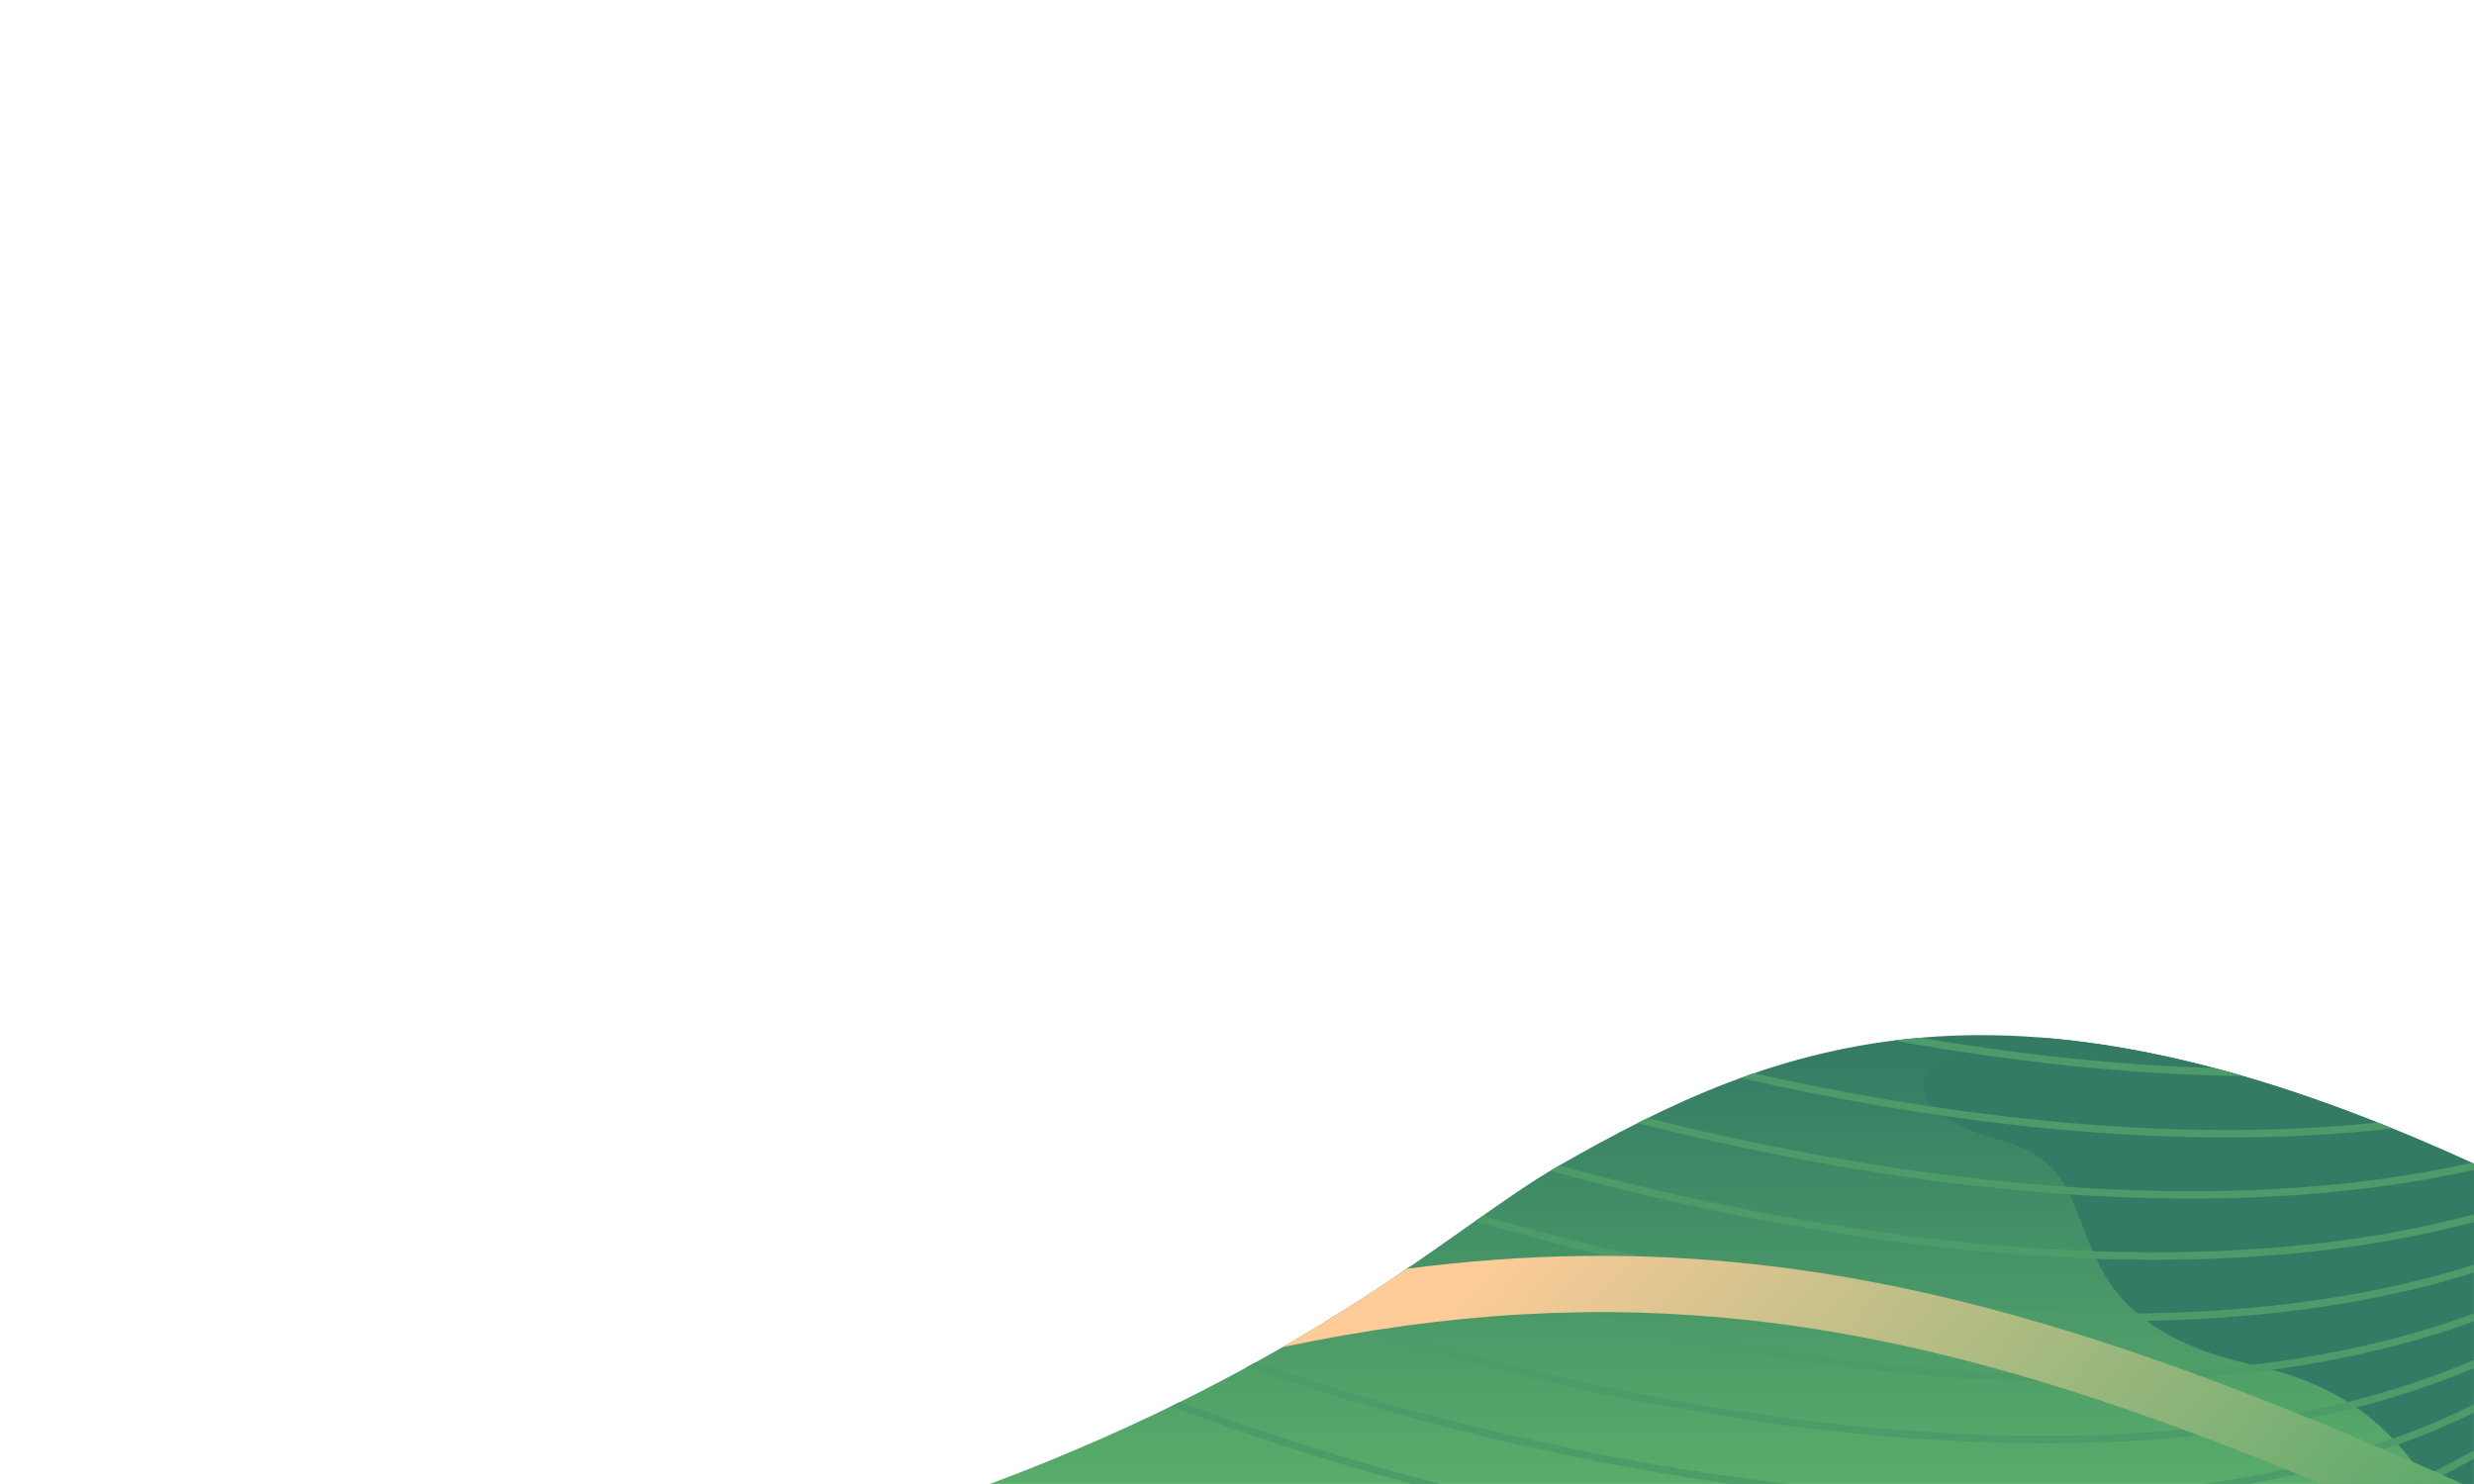
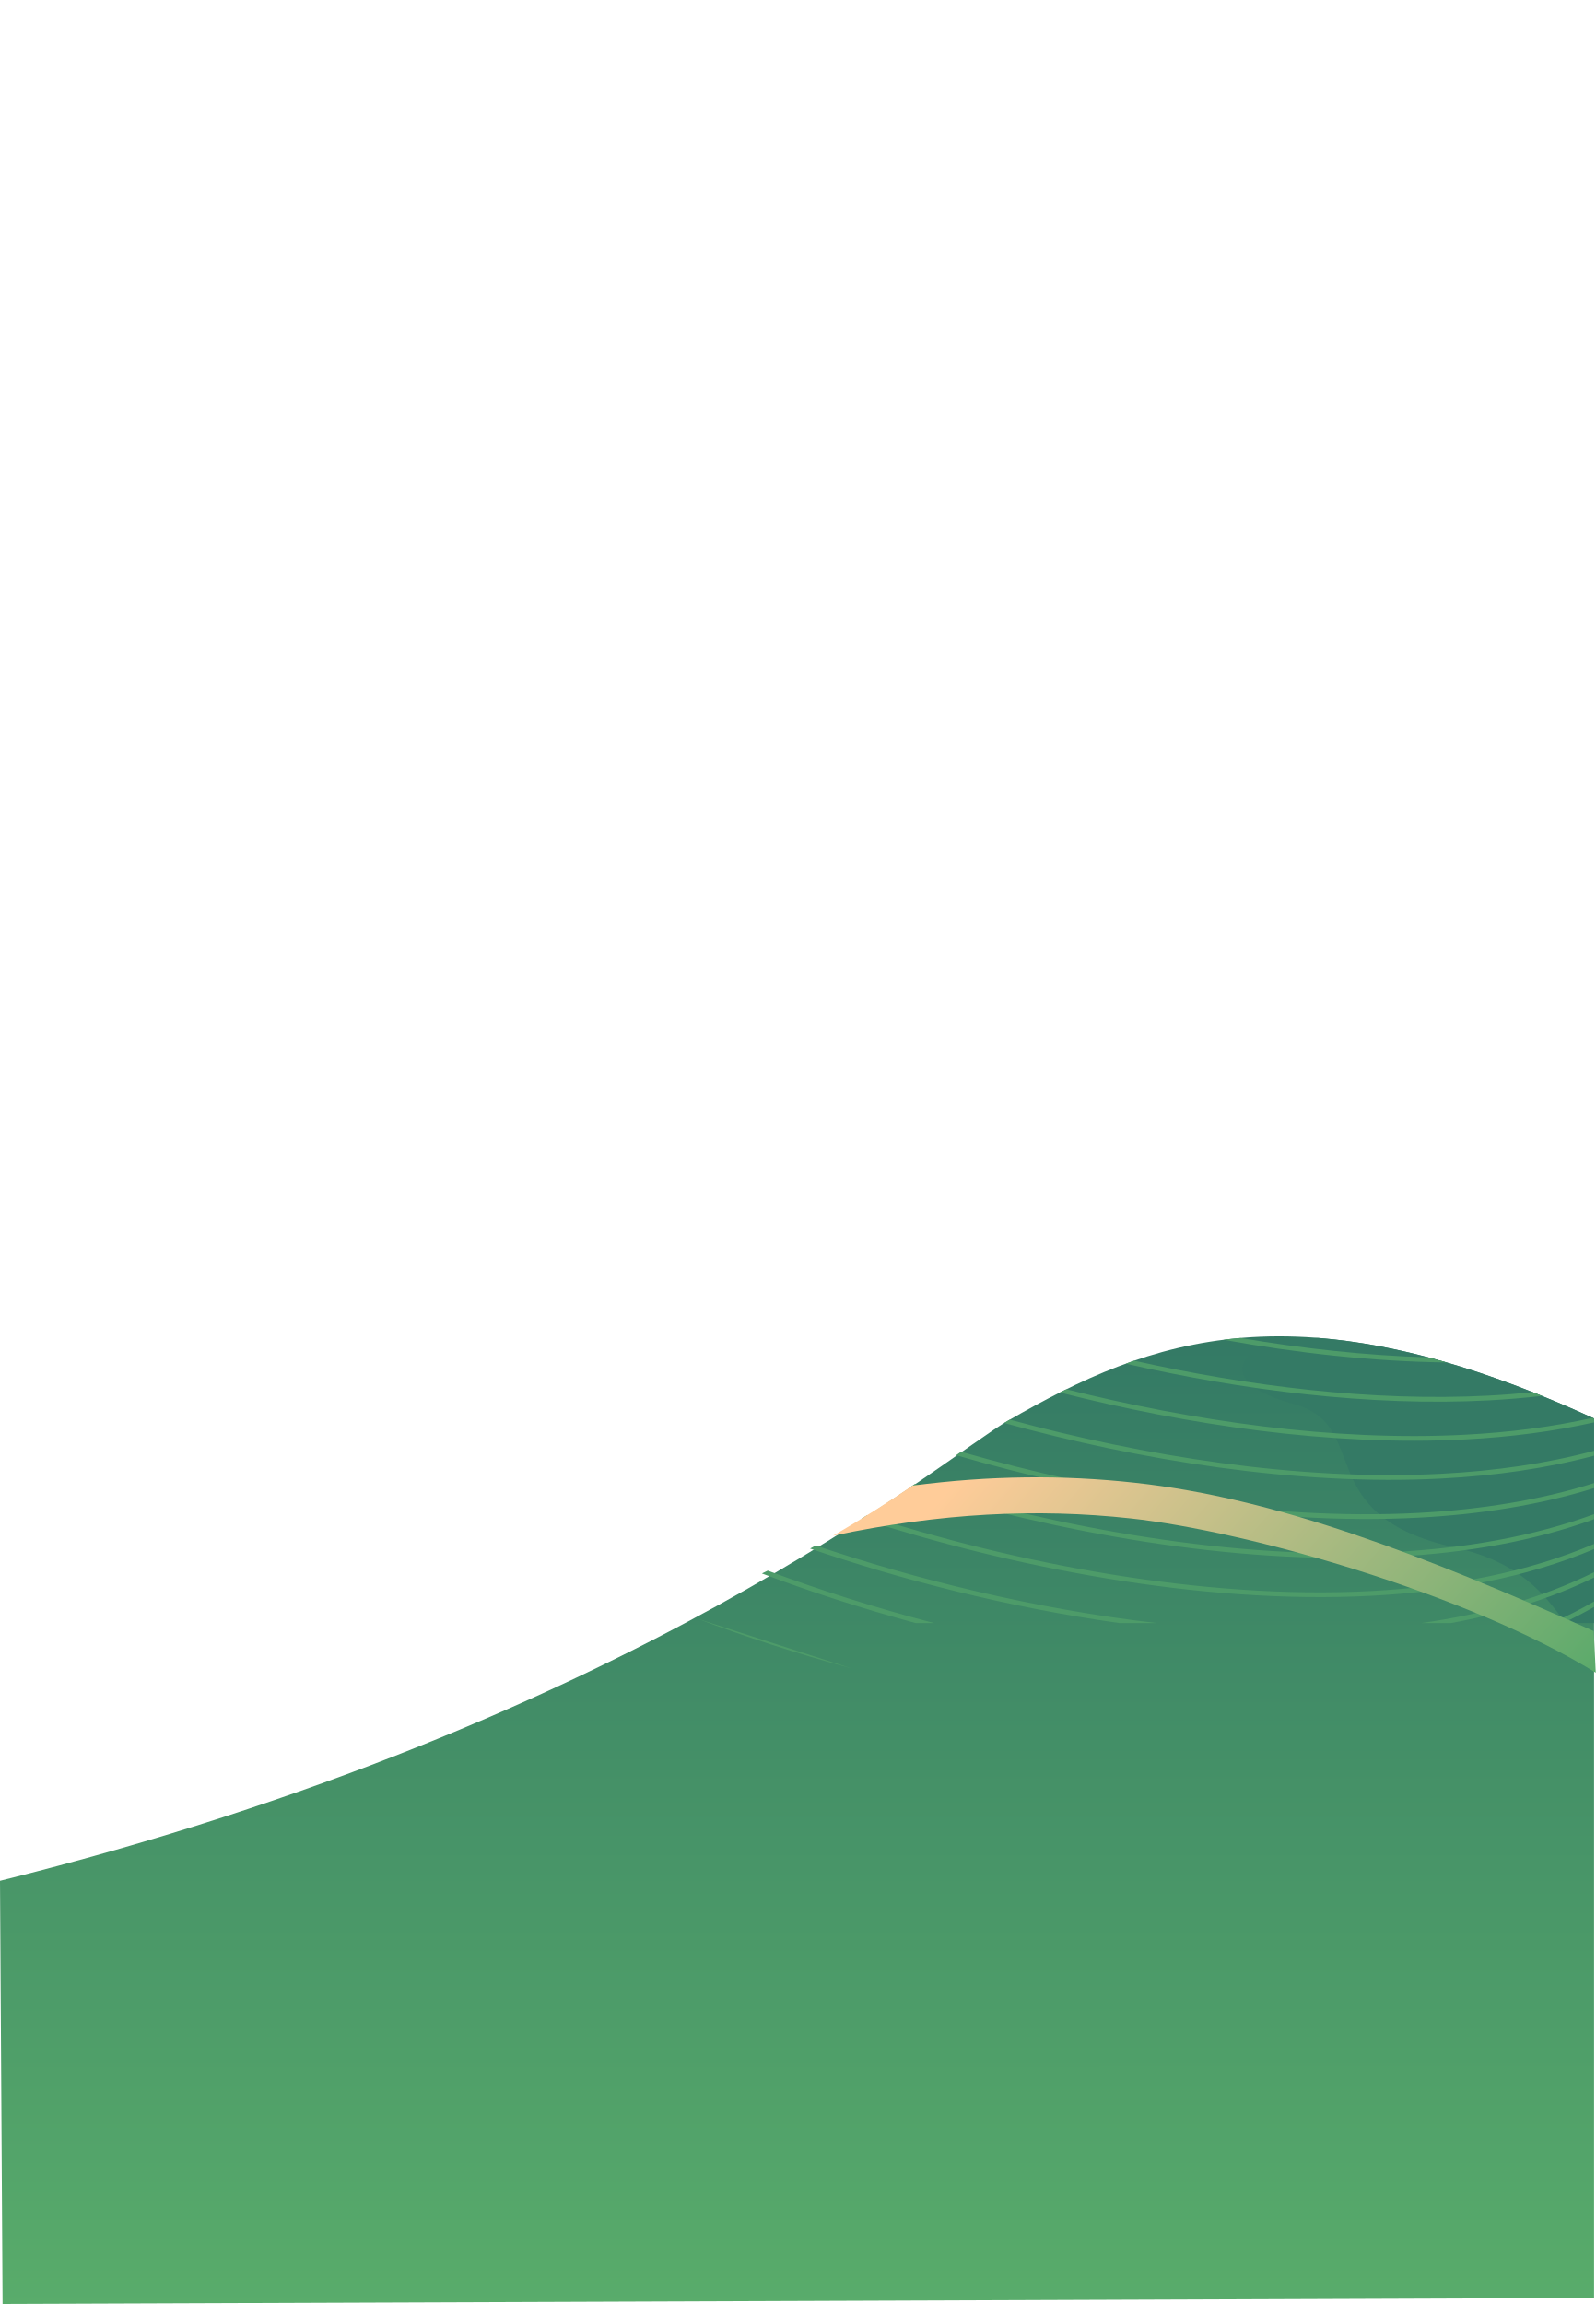
- <svg xmlns="http://www.w3.org/2000/svg" id="a" width="3500.1" height="2100" viewBox="0 0 3500.1 2100">
+ <svg xmlns="http://www.w3.org/2000/svg" id="a" width="3534.7" height="5102.84" viewBox="0 0 3534.7 5102.84">
  <defs>
    <style>.e{fill:url(#d);}.f{fill:url(#c);}.g{fill:#347a65;}.h{fill:#4d9b69;}</style>
-     <linearGradient id="c" x1="2785.38" y1="1961.26" x2="2785.43" y2="4692.47" gradientTransform="translate(1602.42 828.22) scale(.3)" gradientUnits="userSpaceOnUse">
+     <linearGradient id="c" x1="464.85" y1="3146.58" x2="465.01" y2="12362.78" gradientTransform="translate(1623.98 1867.96) scale(.3)" gradientUnits="userSpaceOnUse">
      <stop offset="0" stop-color="#317664" />
      <stop offset="1" stop-color="#61b76c" />
    </linearGradient>
-     <linearGradient id="d" x1="2061.03" y1="2657.41" x2="5315.15" y2="5497.05" gradientTransform="translate(1602.42 828.22) scale(.3)" gradientUnits="userSpaceOnUse">
+     <linearGradient id="d" x1="2109.32" y1="4174.91" x2="5567.35" y2="7192.49" gradientTransform="translate(1623.98 1867.96) scale(.3)" gradientUnits="userSpaceOnUse">
      <stop offset="0" stop-color="#fc9" />
      <stop offset="1" stop-color="#57a96a" />
    </linearGradient>
  </defs>
  <g id="b">
-     <path d="M3500,1646.9c-658.1-301.9-982.9-176.5-1297.6,4.5-144,82.9-340.8,275.4-801.8,448.6H3500v-453.1Z" style="fill:url(#c);" />
-     <path d="M3500,1646.9c-244.3-112-442.6-165.1-611.5-178.5-66.2,3.7-128.6,15.2-155.8,42.4,0,0-63.8,58,105.3,105.2,169.2,47.4,35.1,245.7,350.9,315.9,146,32.5,201,103.3,247.6,168.1h63.4v-453.1h.1Z" style="fill:#347a65;" />
-     <path d="M3500,1789.9c-121,38.2-252.9,58.9-389.4,66.1-338.9,17.9-707-47.4-1012.8-135.5l-11,7.7c308.5,89.6,681.2,156.4,1024.4,138.3,136.3-7.2,267.8-27.8,388.9-65.5v-11.1h-.1Zm0-143v8.6c-91.1,20.4-186.8,32.6-284.9,37.7-297.6,15.7-617.6-32.4-898.4-103.9,4.8-2.4,9.6-4.8,14.4-7.1,277.1,69.6,591.1,116,883.5,100.6,97.2-5.1,192.1-17.1,282.3-37.3l3.1,1.4Zm0,71.5v10.9c-106.4,28.3-219.9,44.4-336.9,50.5-323.2,17-672.8-41.2-970-123,3.1-1.9,6.3-3.7,9.3-5.5l3.3-1.9c294.1,80,638.3,136.6,956.8,119.8,117.3-6.1,231.1-22.2,337.5-50.8Zm0,140.4v11.1c-135,49.1-284.9,74.9-440.8,83-362.2,19.1-757.4-56.3-1075-153.3,3.7-2.6,7.4-5.1,11.1-7.6,315.3,95.6,705.5,169.3,1063.3,150.5,156.4-8.3,306.5-34.2,441.4-83.7Zm0,65.9v11.4c-148,62.5-316.5,94.1-492.8,103.4-383.3,20.1-803.8-65.5-1130-170.6,3.9-2.4,7.8-4.8,11.7-7.3,324.1,103.7,739.1,187.4,1117.7,167.4,176.8-9.3,345.6-41.2,493.4-104.3Zm0,62.7v11.7c-96.9,47.4-204,80.1-317.1,100.9h-65.4c137.6-19.5,267.4-55.6,382.5-112.6Zm0,64.8v12.1c-22.4,12.7-45.4,24.7-69,35.7h-25.5c32.7-14.3,64.2-30.2,94.5-47.8Zm-968.9,47.8h-82.5c-247.3-34.8-486.7-97.1-685.2-165.1,4.2-2.3,8.3-4.5,12.4-6.8,217.9,73.9,484.1,140.7,755.3,171.9Zm-493.2,0h-40.6c-123.1-33.4-238.4-71.2-340.6-109.9,4.3-2.1,8.7-4.2,12.9-6.3,110.1,41.3,235.1,81.5,368.3,116.2Zm1346.7-503.1c-6.9-2.8-13.8-5.6-20.6-8.3-32.1,3.3-64.7,5.9-97.5,7.6-258.3,13.6-533.5-21-785.2-77.3-6.2,2.1-12.4,4.3-18.5,6.6,256.9,58.6,539.4,95.1,804.3,81.2,39.5-2.1,78.8-5.4,117.5-9.8Zm-210.9-74.1c-13.8-3.9-27.4-7.8-40.8-11.3-138.6-4.1-279.3-19.7-416.1-43-12.8,1.1-25.5,2.4-37.9,3.9,162.1,29.4,330.2,48.3,494.8,50.4Z" style="fill:#4d9b69;" />
-     <path d="M1990.3,1795.5c-50.6,34.5-108.4,71.9-176,110.9,237.7-50.1,450.1-61.1,659.5-38.2,259,28.3,515.3,108.8,810.2,231.8h200.3c-375.3-167.2-685.1-276.3-1002.1-310.9-159.7-17.5-320.6-16-491.9,6.4Z" style="fill:url(#d);" />
+     <path d="M3530.99,3141.64c-658.1-301.9-982.9-176.5-1297.6,4.5-144,82.9-829.7,670.39-2233.39,1019.42l5.72,937.28,3525.27-13.35v-1947.84Z" style="fill:url(#c);" />
+     <path d="M3530.99,3141.64c-244.3-112-442.6-165.1-611.5-178.5-66.2,3.7-128.6,15.2-155.8,42.4,0,0-63.8,58,105.3,105.2,169.2,47.4,35.1,245.7,350.9,315.9,146,32.5,201,103.3,247.6,168.1h63.4v-453.1h.1Z" style="fill:#347a65;" />
+     <path d="M3530.99,3284.64c-121,38.2-252.9,58.9-389.4,66.1-338.9,17.9-707-47.4-1012.8-135.5l-11,7.7c308.5,89.6,681.2,156.4,1024.4,138.3,136.3-7.2,267.8-27.8,388.9-65.5v-11.1h-.1Zm0-143v8.6c-91.1,20.4-186.8,32.6-284.9,37.7-297.6,15.7-617.6-32.4-898.4-103.9,4.8-2.4,9.6-4.8,14.4-7.1,277.1,69.6,591.1,116,883.5,100.6,97.2-5.1,192.1-17.1,282.3-37.3l3.1,1.4Zm0,71.5v10.9c-106.4,28.3-219.9,44.4-336.9,50.5-323.2,17-672.8-41.2-970-123,3.1-1.9,6.3-3.7,9.3-5.5l3.3-1.9c294.1,80,638.3,136.6,956.8,119.8,117.3-6.1,231.1-22.2,337.5-50.8Zm0,140.4v11.1c-135,49.1-284.9,74.9-440.8,83-362.2,19.1-757.4-56.3-1075-153.3,3.7-2.6,7.4-5.1,11.1-7.6,315.3,95.6,705.5,169.3,1063.3,150.5,156.4-8.3,306.5-34.2,441.4-83.7Zm0,65.9v11.4c-148,62.5-316.5,94.1-492.8,103.4-383.3,20.1-803.8-65.5-1130-170.6,3.9-2.4,7.8-4.8,11.7-7.3,324.1,103.7,739.1,187.4,1117.7,167.4,176.8-9.3,345.6-41.2,493.4-104.3Zm0,62.7v11.7c-96.9,47.4-204,80.1-317.1,100.9h-65.4c137.6-19.5,267.4-55.6,382.5-112.6Zm0,64.8v12.1c-22.4,12.7-45.4,24.7-69,35.7h-25.5c32.7-14.3,64.2-30.2,94.5-47.8Zm-968.9,47.8h-82.5c-247.3-34.8-486.7-97.1-685.2-165.1,4.2-2.3,8.3-4.5,12.4-6.8,217.9,73.9,484.1,140.7,755.3,171.9Zm-493.2,0h-40.6c-123.1-33.4-238.4-71.2-340.6-109.9,4.3-2.1,8.7-4.2,12.9-6.3,110.1,41.3,235.1,81.5,368.3,116.2Zm1346.7-503.1c-6.9-2.8-13.8-5.6-20.6-8.3-32.1,3.3-64.7,5.9-97.5,7.6-258.3,13.6-533.5-21-785.2-77.3-6.2,2.1-12.4,4.3-18.5,6.6,256.9,58.6,539.4,95.1,804.3,81.2,39.5-2.1,78.8-5.4,117.5-9.8Zm-210.9-74.1c-13.8-3.9-27.4-7.8-40.8-11.3-138.6-4.1-279.3-19.7-416.1-43-12.8,1.1-25.5,2.4-37.9,3.9,162.1,29.4,330.2,48.3,494.8,50.4Z" style="fill:#4d9b69;" />
+     <path d="M2021.29,3290.24c-50.6,34.5-108.4,71.9-176,110.9,237.7-50.1,450.1-61.1,659.5-38.2,259,28.3,745.03,166.3,1029.91,341.61l-4.38-92.04c-375.3-167.2-700.12-294.08-1017.12-328.68-159.7-17.5-320.6-16-491.9,6.4Z" style="fill:url(#d);" />
+     <path d="M1885.65,3695.04c-123.1-33.4-238.4-71.2-340.6-109.9" style="fill:#4d9b69;" />
  </g>
</svg>
